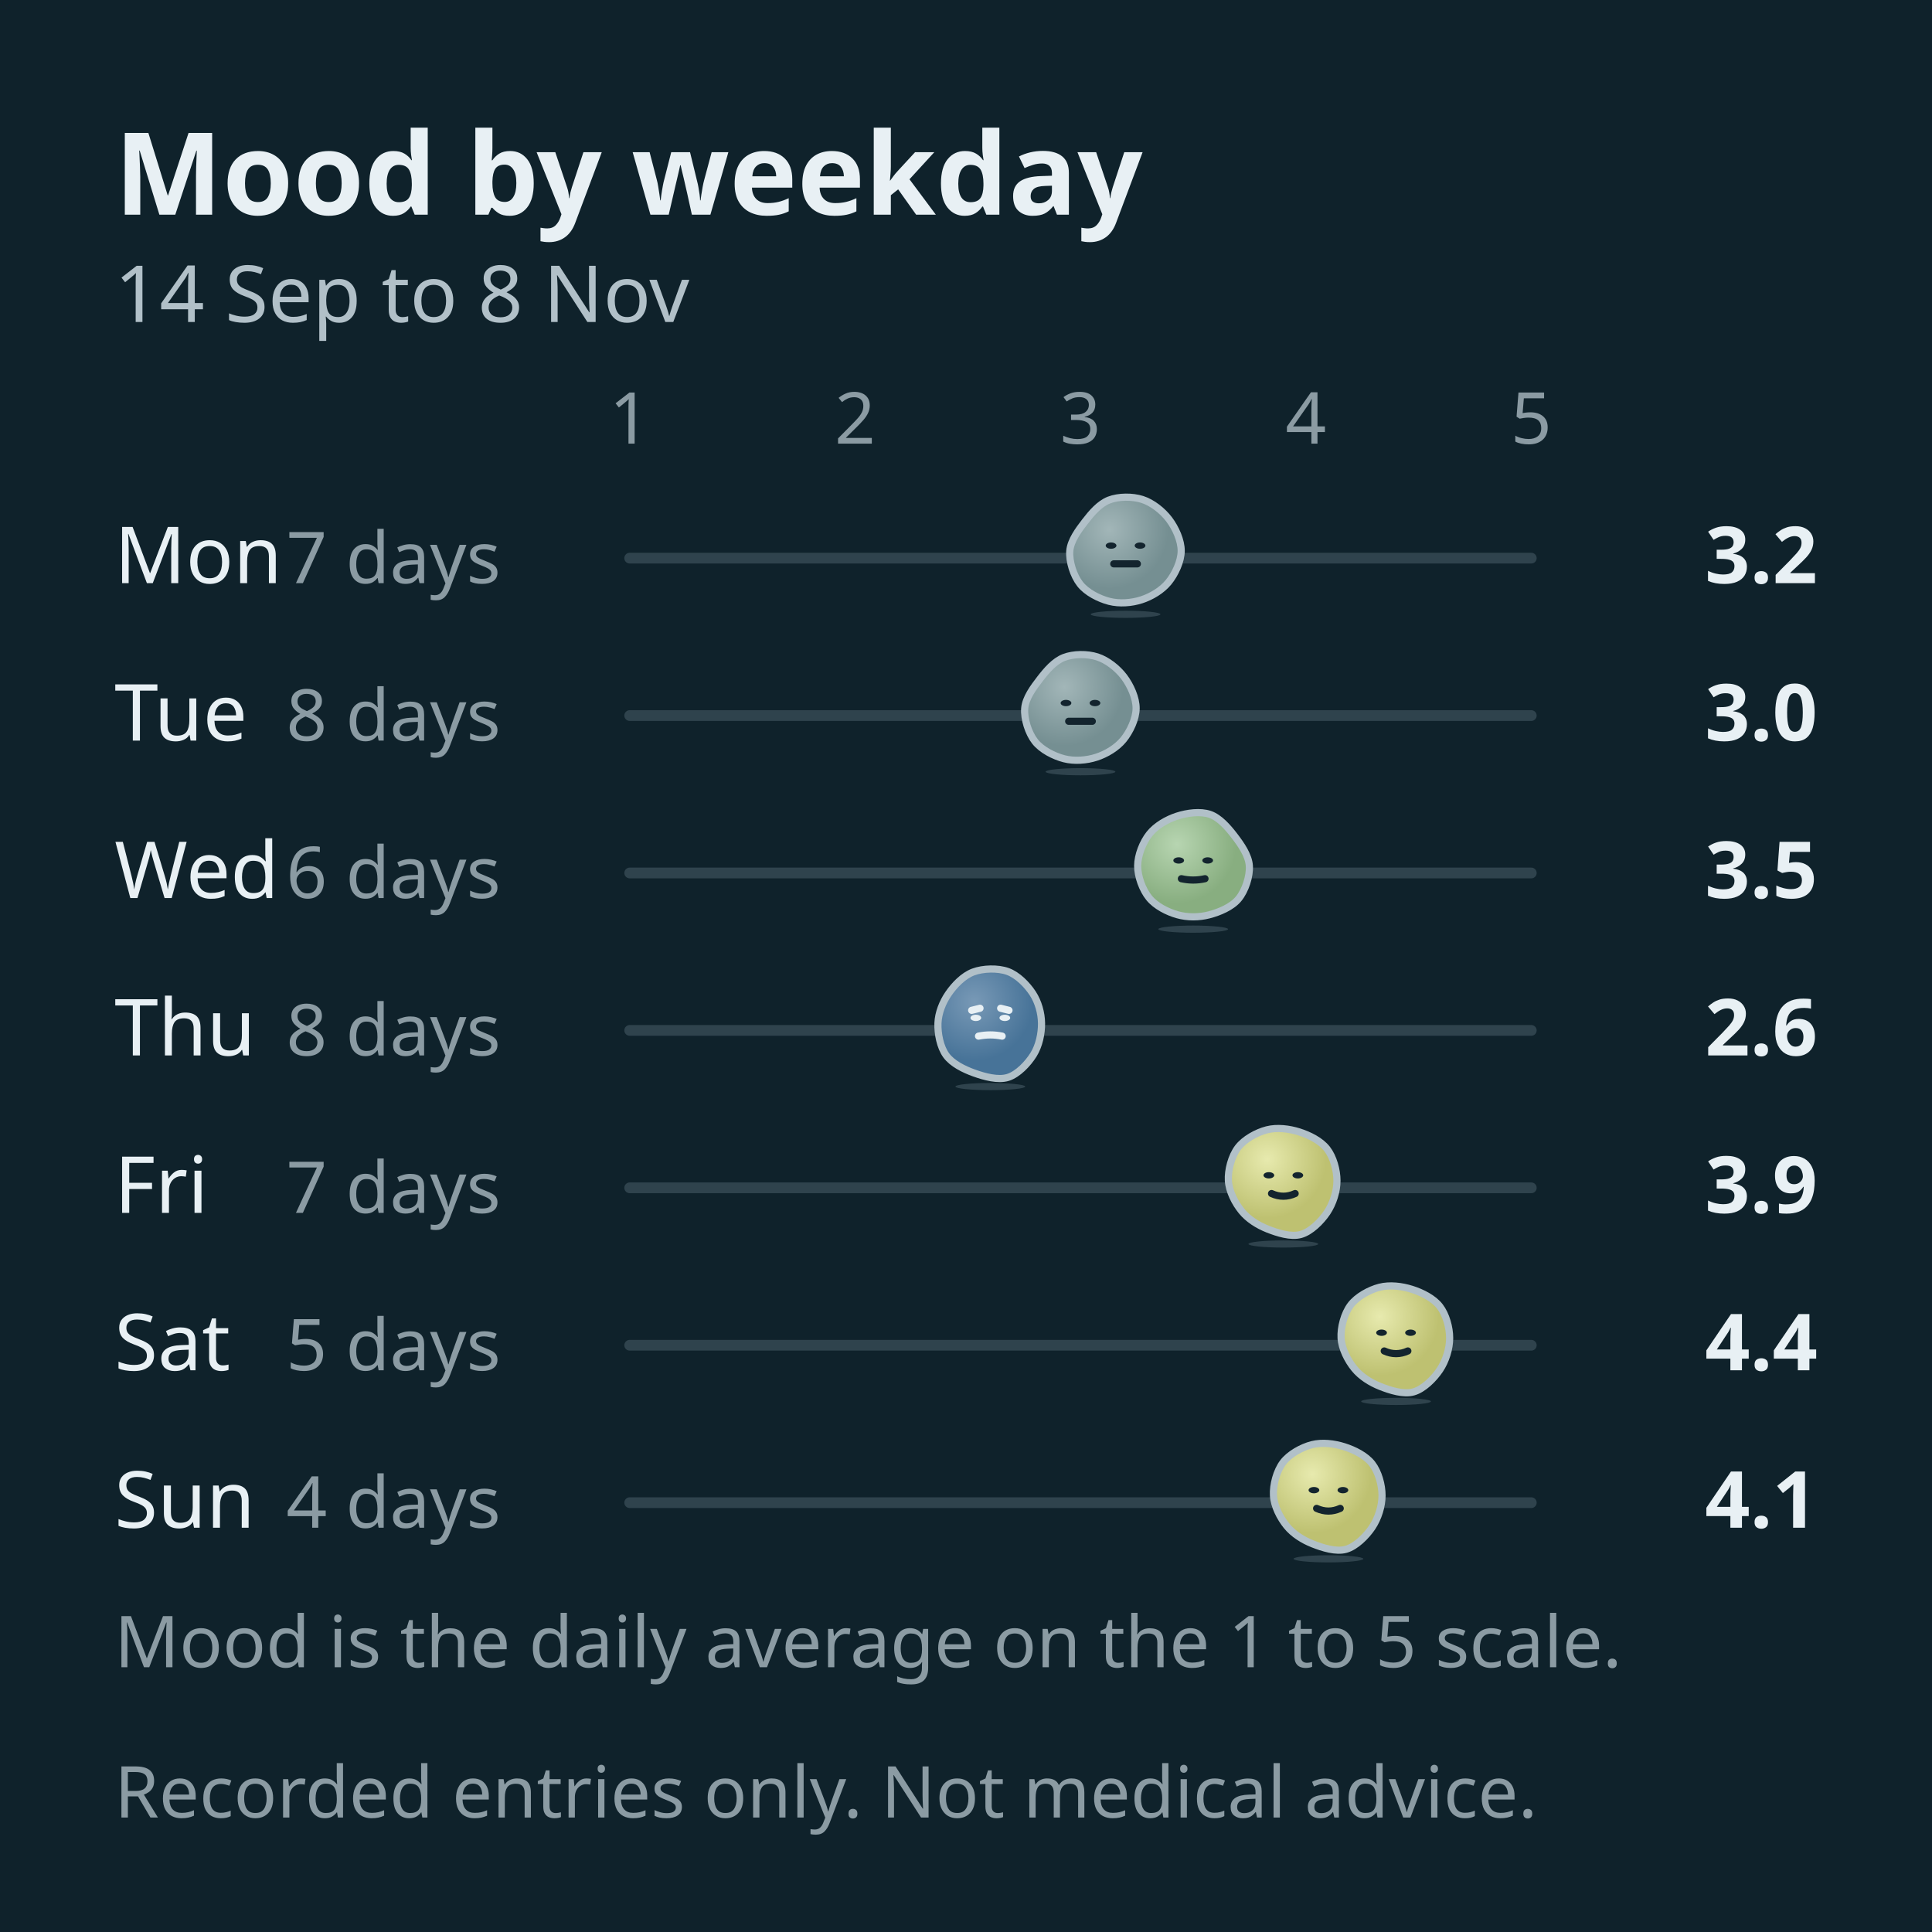
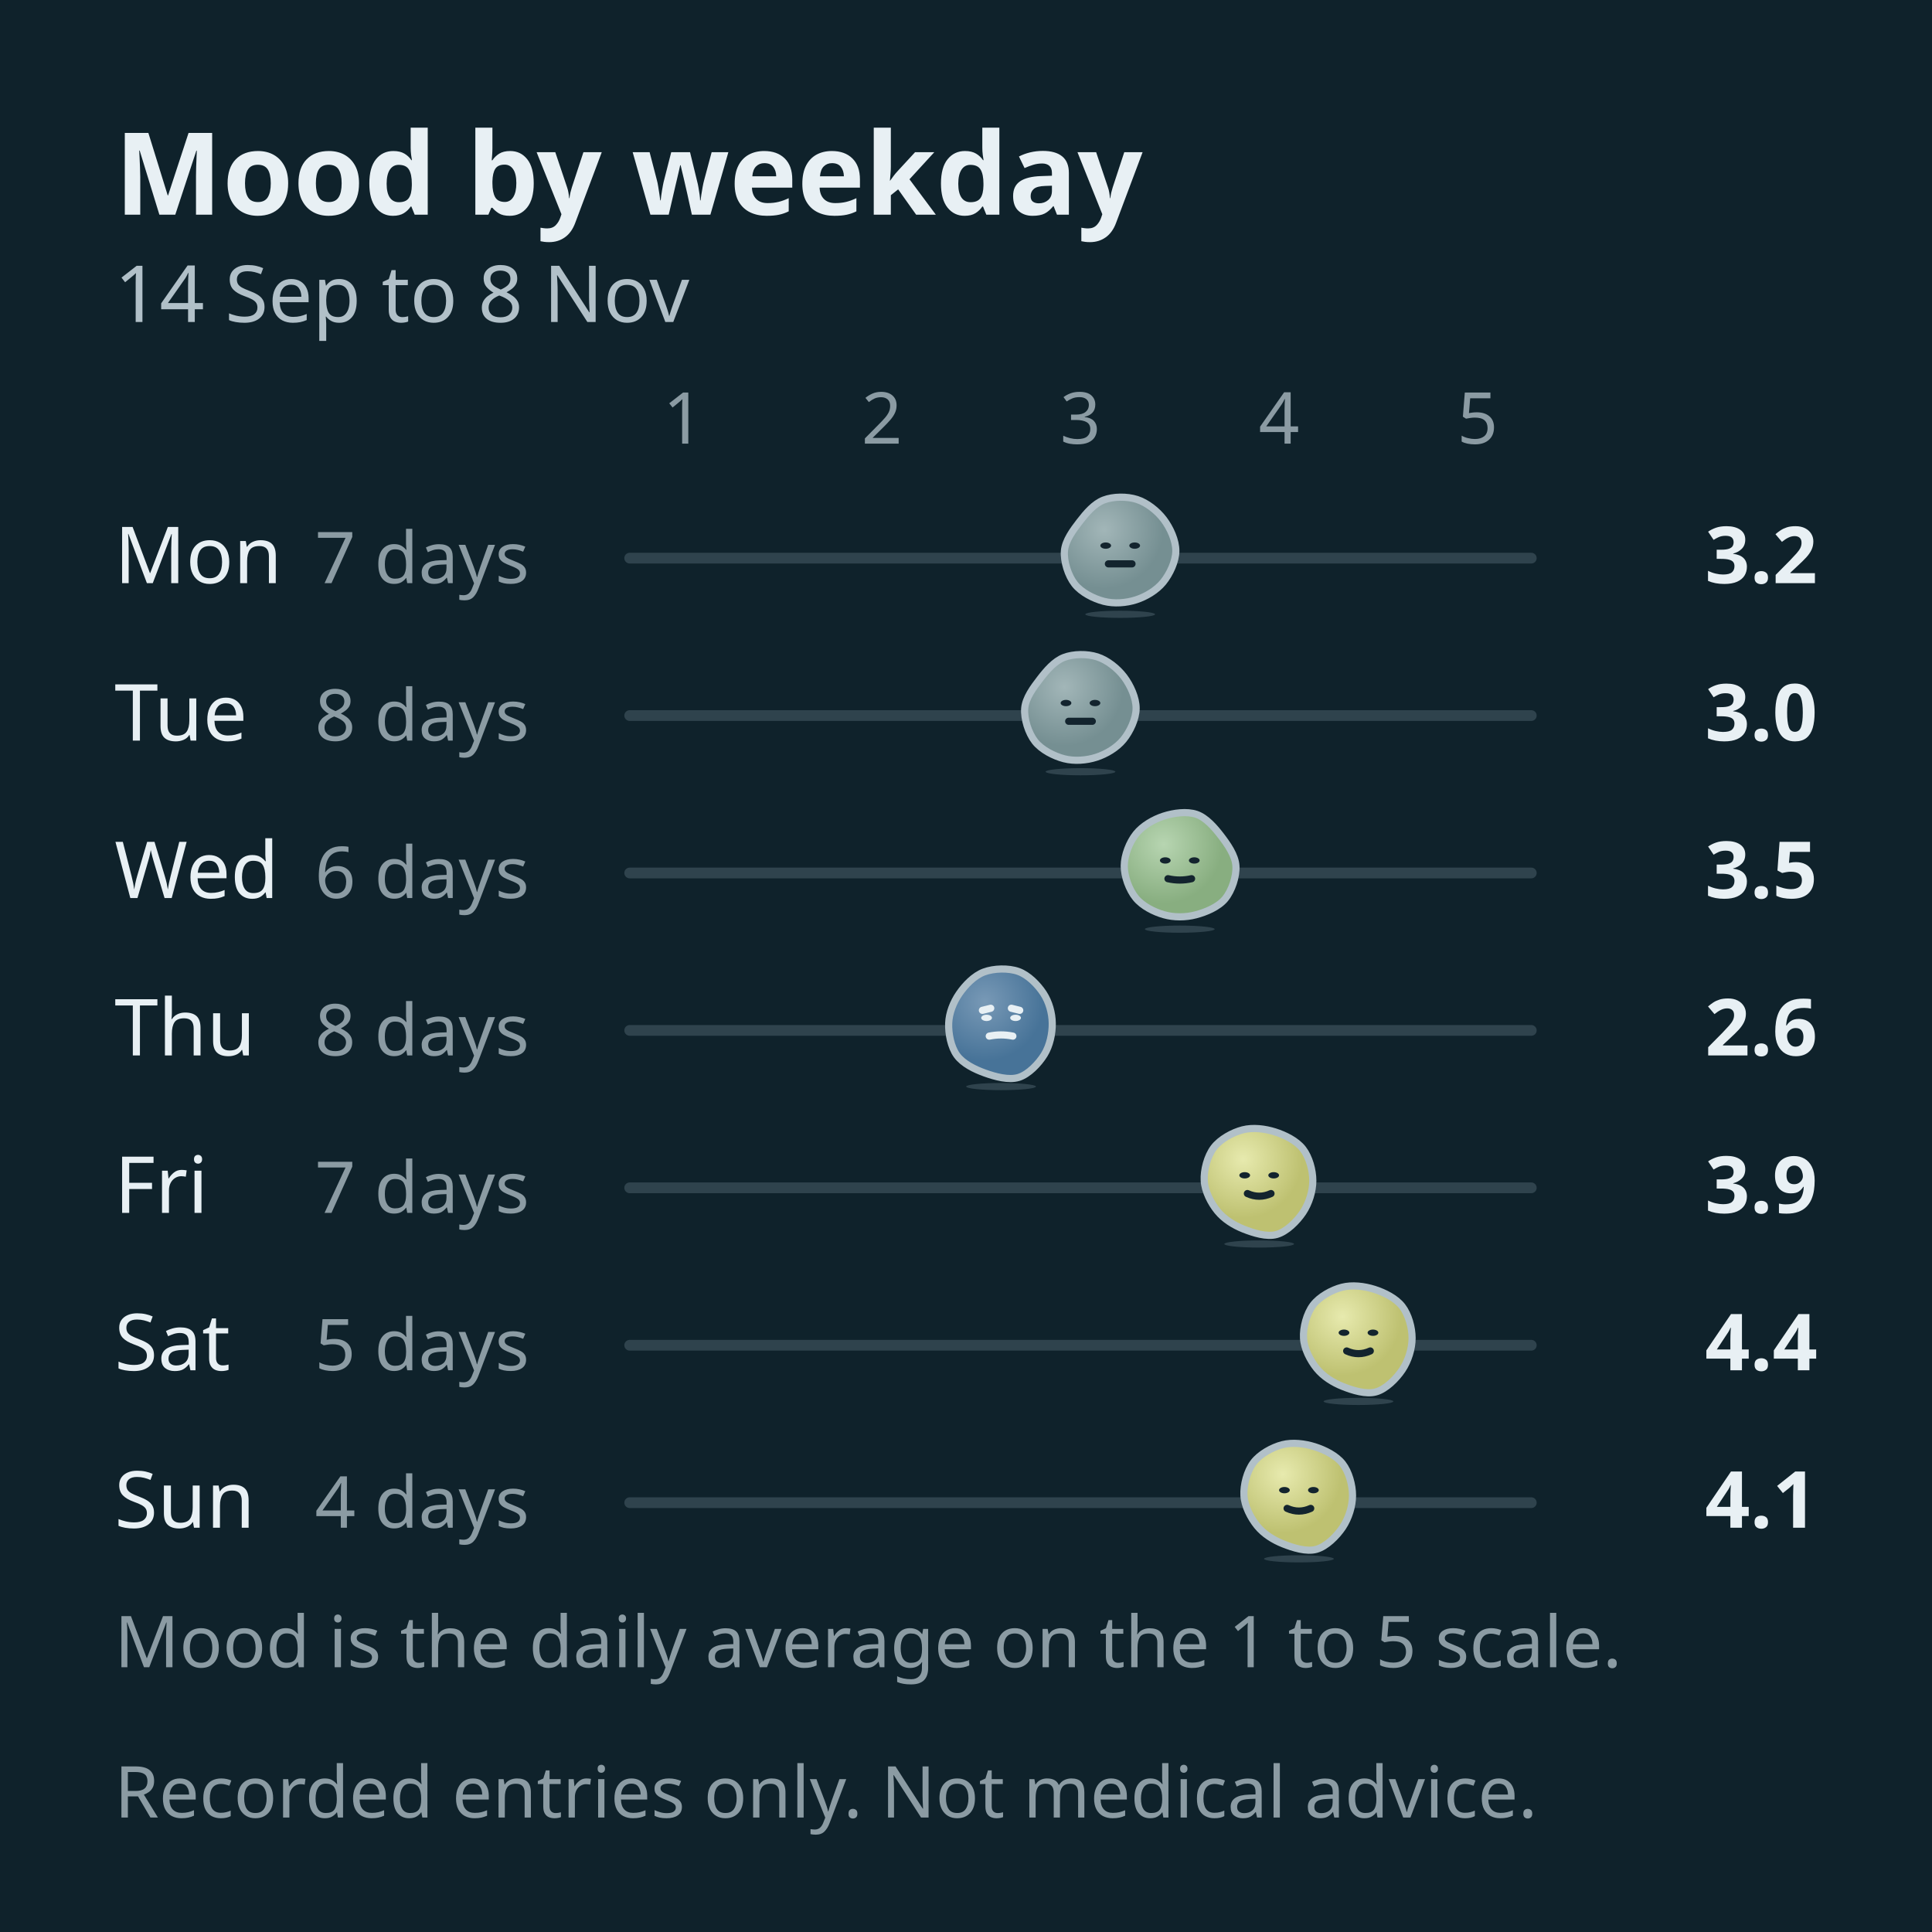
<svg xmlns="http://www.w3.org/2000/svg" width="1080" height="1080" viewBox="0 0 1080 1080">
  <defs>
-     <radialGradient id="g1" gradientUnits="userSpaceOnUse" cx="620.2" cy="296" r="33">
+     <radialGradient id="g1" gradientUnits="userSpaceOnUse" cx="617.2" cy="296" r="33">
      <stop offset="0" stop-color="#a2b6b8" />
      <stop offset="1" stop-color="#758f92" />
    </radialGradient>
    <radialGradient id="g2" gradientUnits="userSpaceOnUse" cx="595" cy="384" r="33">
      <stop offset="0" stop-color="#a2b6b8" />
      <stop offset="1" stop-color="#758f92" />
    </radialGradient>
-     <radialGradient id="g3" gradientUnits="userSpaceOnUse" cx="658" cy="472" r="33">
+     <radialGradient id="g3" gradientUnits="userSpaceOnUse" cx="650.5" cy="472" r="33">
      <stop offset="0" stop-color="#b7d5b1" />
      <stop offset="1" stop-color="#88ae80" />
    </radialGradient>
-     <radialGradient id="g4" gradientUnits="userSpaceOnUse" cx="544.6" cy="560" r="33">
+     <radialGradient id="g4" gradientUnits="userSpaceOnUse" cx="550.6" cy="560" r="33">
      <stop offset="0" stop-color="#7899b6" />
      <stop offset="1" stop-color="#477398" />
    </radialGradient>
-     <radialGradient id="g5" gradientUnits="userSpaceOnUse" cx="708.4" cy="648" r="33">
+     <radialGradient id="g5" gradientUnits="userSpaceOnUse" cx="694.9" cy="648" r="33">
      <stop offset="0" stop-color="#e7eaae" />
      <stop offset="1" stop-color="#bec171" />
    </radialGradient>
-     <radialGradient id="g6" gradientUnits="userSpaceOnUse" cx="771.4" cy="736" r="33">
+     <radialGradient id="g6" gradientUnits="userSpaceOnUse" cx="750.4" cy="736" r="33">
      <stop offset="0" stop-color="#e7eaae" />
      <stop offset="1" stop-color="#bec171" />
    </radialGradient>
-     <radialGradient id="g7" gradientUnits="userSpaceOnUse" cx="733.6" cy="824" r="33">
+     <radialGradient id="g7" gradientUnits="userSpaceOnUse" cx="717.1" cy="824" r="33">
      <stop offset="0" stop-color="#e7eaae" />
      <stop offset="1" stop-color="#bec171" />
    </radialGradient>
  </defs>
  <rect width="1080" height="1080" fill="#0f222b" />
  <text x="64" y="120" font-family="Geologica" font-weight="600" font-size="64" fill="#e8f0f4">Mood by weekday</text>
  <text x="1016" y="120" font-family="IBM Plex Sans" font-weight="500" font-size="44" fill="#b1c0c8" text-anchor="end" />
  <text x="64" y="180" font-family="IBM Plex Sans" font-weight="500" font-size="44" fill="#b1c0c8">14 Sep to 8 Nov</text>
-   <text x="352" y="248" font-family="IBM Plex Sans" font-weight="500" font-size="40" fill="#8b9ba3" text-anchor="middle">1</text>
-   <text x="478" y="248" font-family="IBM Plex Sans" font-weight="500" font-size="40" fill="#8b9ba3" text-anchor="middle">2</text>
+   <text x="382" y="248" font-family="IBM Plex Sans" font-weight="500" font-size="40" fill="#8b9ba3" text-anchor="middle">1</text>
+   <text x="493" y="248" font-family="IBM Plex Sans" font-weight="500" font-size="40" fill="#8b9ba3" text-anchor="middle">2</text>
  <text x="604" y="248" font-family="IBM Plex Sans" font-weight="500" font-size="40" fill="#8b9ba3" text-anchor="middle">3</text>
-   <text x="730" y="248" font-family="IBM Plex Sans" font-weight="500" font-size="40" fill="#8b9ba3" text-anchor="middle">4</text>
-   <text x="856" y="248" font-family="IBM Plex Sans" font-weight="500" font-size="40" fill="#8b9ba3" text-anchor="middle">5</text>
+   <text x="715" y="248" font-family="IBM Plex Sans" font-weight="500" font-size="40" fill="#8b9ba3" text-anchor="middle">4</text>
+   <text x="826" y="248" font-family="IBM Plex Sans" font-weight="500" font-size="40" fill="#8b9ba3" text-anchor="middle">5</text>
  <text x="64" y="326" font-family="IBM Plex Sans" font-weight="500" font-size="44" fill="#e8f0f4">Mon</text>
-   <text x="160" y="326" font-family="IBM Plex Sans" font-weight="500" font-size="40" fill="#8b9ba3">7 days</text>
+   <text x="176" y="326" font-family="IBM Plex Sans" font-weight="500" font-size="40" fill="#8b9ba3">7 days</text>
  <g>
    <line x1="352" y1="312" x2="856" y2="312" stroke="#2f434d" stroke-width="6" stroke-linecap="round" stroke-linejoin="round" />
    <g>
-       <ellipse cx="629.2" cy="343.4" rx="19.5" ry="2" fill="#2f434d" />
-       <path d="M660.3 308 C660.25 313.85 656.92 320.9 653.22 325.45 C649.52 330 643.6 333.53 638.07 335.31 C632.55 337.1 625.77 337.62 620.05 336.15 C614.33 334.68 607.43 331.17 603.76 326.48 C600.09 321.79 597.56 313.82 598.02 308 C598.49 302.18 602.89 296.29 606.55 291.54 C610.2 286.8 614.61 281.59 619.95 279.53 C625.28 277.47 632.96 277.4 638.56 279.2 C644.15 281 649.89 285.53 653.52 290.33 C657.14 295.13 660.35 302.15 660.3 308 Z" fill="url(#g1)" stroke="#b1c0c8" stroke-width="4" stroke-linecap="round" stroke-linejoin="round" />
-       <ellipse cx="621.1" cy="305" rx="3" ry="1.76" fill="#13242e" />
-       <ellipse cx="637.3" cy="305" rx="3" ry="1.76" fill="#13242e" />
-       <path d="M622.6 315.2 Q629.2 315.2 635.8 315.2" fill="none" stroke="#13242e" stroke-width="4" stroke-linecap="round" stroke-linejoin="round" />
+       <ellipse cx="626.2" cy="343.4" rx="19.5" ry="2" fill="#2f434d" />
+       <path d="M657.3 308 C657.25 313.85 653.92 320.9 650.22 325.45 C646.52 330 640.6 333.53 635.07 335.31 C629.55 337.1 622.77 337.62 617.05 336.15 C611.33 334.68 604.43 331.17 600.76 326.48 C597.09 321.79 594.56 313.82 595.02 308 C595.49 302.18 599.89 296.29 603.55 291.54 C607.2 286.8 611.61 281.59 616.95 279.53 C622.28 277.47 629.96 277.4 635.56 279.2 C641.15 281 646.89 285.53 650.52 290.33 C654.14 295.13 657.35 302.15 657.3 308 Z" fill="url(#g1)" stroke="#b1c0c8" stroke-width="4" stroke-linecap="round" stroke-linejoin="round" />
+       <ellipse cx="618.1" cy="305" rx="3" ry="1.76" fill="#13242e" />
+       <ellipse cx="634.3" cy="305" rx="3" ry="1.76" fill="#13242e" />
+       <path d="M619.6 315.2 Q626.2 315.2 632.8 315.2" fill="none" stroke="#13242e" stroke-width="4" stroke-linecap="round" stroke-linejoin="round" />
    </g>
  </g>
  <text x="1016" y="326" font-family="IBM Plex Sans" font-weight="600" font-size="44" fill="#e8f0f4" text-anchor="end">3.2</text>
  <text x="64" y="414" font-family="IBM Plex Sans" font-weight="500" font-size="44" fill="#e8f0f4">Tue</text>
-   <text x="160" y="414" font-family="IBM Plex Sans" font-weight="500" font-size="40" fill="#8b9ba3">8 days</text>
+   <text x="176" y="414" font-family="IBM Plex Sans" font-weight="500" font-size="40" fill="#8b9ba3">8 days</text>
  <g>
    <line x1="352" y1="400" x2="856" y2="400" stroke="#2f434d" stroke-width="6" stroke-linecap="round" stroke-linejoin="round" />
    <g>
      <ellipse cx="604" cy="431.4" rx="19.5" ry="2" fill="#2f434d" />
      <path d="M635.1 396 C635.05 401.85 631.72 408.9 628.02 413.45 C624.32 418 618.4 421.53 612.87 423.31 C607.35 425.1 600.57 425.62 594.85 424.15 C589.13 422.68 582.23 419.17 578.56 414.48 C574.89 409.79 572.36 401.82 572.82 396 C573.29 390.18 577.69 384.29 581.35 379.54 C585 374.8 589.41 369.59 594.75 367.53 C600.08 365.47 607.76 365.4 613.36 367.2 C618.95 369 624.69 373.53 628.32 378.33 C631.94 383.13 635.15 390.15 635.1 396 Z" fill="url(#g2)" stroke="#b1c0c8" stroke-width="4" stroke-linecap="round" stroke-linejoin="round" />
      <ellipse cx="595.9" cy="393" rx="3" ry="1.76" fill="#13242e" />
      <ellipse cx="612.1" cy="393" rx="3" ry="1.76" fill="#13242e" />
      <path d="M597.4 403.2 Q604 403.2 610.6 403.2" fill="none" stroke="#13242e" stroke-width="4" stroke-linecap="round" stroke-linejoin="round" />
    </g>
  </g>
  <text x="1016" y="414" font-family="IBM Plex Sans" font-weight="600" font-size="44" fill="#e8f0f4" text-anchor="end">3.0</text>
-   <text x="64" y="502" font-family="IBM Plex Sans Condensed" font-weight="500" font-size="44" fill="#e8f0f4">Wed</text>
-   <text x="160" y="502" font-family="IBM Plex Sans" font-weight="500" font-size="40" fill="#8b9ba3">6 days</text>
+   <text x="64" y="502" font-family="IBM Plex Sans" font-weight="500" font-size="44" fill="#e8f0f4">Wed</text>
+   <text x="176" y="502" font-family="IBM Plex Sans" font-weight="500" font-size="40" fill="#8b9ba3">6 days</text>
  <g>
    <line x1="352" y1="488" x2="856" y2="488" stroke="#2f434d" stroke-width="6" stroke-linecap="round" stroke-linejoin="round" />
    <g>
-       <ellipse cx="667" cy="519.4" rx="19.5" ry="2" fill="#2f434d" />
-       <path d="M698.39 484 C698.78 489.86 696.12 497.87 692.37 502.43 C688.62 507 681.61 509.92 675.9 511.4 C670.2 512.89 663.71 512.92 658.12 511.33 C652.53 509.75 646.05 506.46 642.36 501.9 C638.67 497.35 635.94 489.95 635.96 484 C635.99 478.05 638.85 470.84 642.52 466.21 C646.19 461.59 652.34 458.05 657.97 456.22 C663.61 454.39 671 453.4 676.35 455.23 C681.69 457.07 686.37 462.46 690.05 467.26 C693.72 472.05 698.01 478.14 698.39 484 Z" fill="url(#g3)" stroke="#b1c0c8" stroke-width="4" stroke-linecap="round" stroke-linejoin="round" />
-       <ellipse cx="658.9" cy="481" rx="3" ry="1.76" fill="#13242e" />
-       <ellipse cx="675.1" cy="481" rx="3" ry="1.76" fill="#13242e" />
-       <path d="M660.4 491.2 Q667 492.7 673.6 491.2" fill="none" stroke="#13242e" stroke-width="4" stroke-linecap="round" stroke-linejoin="round" />
+       <ellipse cx="659.5" cy="519.4" rx="19.5" ry="2" fill="#2f434d" />
+       <path d="M690.89 484 C691.28 489.86 688.62 497.87 684.87 502.43 C681.12 507 674.11 509.92 668.4 511.4 C662.7 512.89 656.21 512.92 650.62 511.33 C645.03 509.75 638.55 506.46 634.86 501.9 C631.17 497.35 628.44 489.95 628.46 484 C628.49 478.05 631.35 470.84 635.02 466.21 C638.69 461.59 644.84 458.05 650.47 456.22 C656.11 454.39 663.5 453.4 668.85 455.23 C674.19 457.07 678.87 462.46 682.55 467.26 C686.22 472.05 690.51 478.14 690.89 484 Z" fill="url(#g3)" stroke="#b1c0c8" stroke-width="4" stroke-linecap="round" stroke-linejoin="round" />
+       <ellipse cx="651.4" cy="481" rx="3" ry="1.76" fill="#13242e" />
+       <ellipse cx="667.6" cy="481" rx="3" ry="1.76" fill="#13242e" />
+       <path d="M652.9 491.2 Q659.5 492.7 666.1 491.2" fill="none" stroke="#13242e" stroke-width="4" stroke-linecap="round" stroke-linejoin="round" />
    </g>
  </g>
  <text x="1016" y="502" font-family="IBM Plex Sans" font-weight="600" font-size="44" fill="#e8f0f4" text-anchor="end">3.5</text>
  <text x="64" y="590" font-family="IBM Plex Sans" font-weight="500" font-size="44" fill="#e8f0f4">Thu</text>
-   <text x="160" y="590" font-family="IBM Plex Sans" font-weight="500" font-size="40" fill="#8b9ba3">8 days</text>
+   <text x="176" y="590" font-family="IBM Plex Sans" font-weight="500" font-size="40" fill="#8b9ba3">8 days</text>
  <g>
    <line x1="352" y1="576" x2="856" y2="576" stroke="#2f434d" stroke-width="6" stroke-linecap="round" stroke-linejoin="round" />
    <g>
-       <ellipse cx="553.6" cy="607.4" rx="19.5" ry="2" fill="#2f434d" />
-       <path d="M582.22 572 C582.3 577.71 580.88 584.5 577.75 589.55 C574.62 594.59 568.97 600.56 563.44 602.28 C557.91 603.99 550.31 601.89 544.56 599.83 C538.8 597.78 532.3 594.56 528.93 589.93 C525.55 585.29 524.11 577.74 524.32 572 C524.53 566.26 526.91 560.27 530.19 555.5 C533.47 550.73 538.49 545.44 544.01 543.37 C549.53 541.29 557.75 541.06 563.3 543.05 C568.84 545.04 574.14 550.48 577.29 555.3 C580.44 560.13 582.15 566.29 582.22 572 Z" fill="url(#g4)" stroke="#b1c0c8" stroke-width="4" stroke-linecap="round" stroke-linejoin="round" />
-       <ellipse cx="545.5" cy="569" rx="3" ry="1.76" fill="#e8f0f4" />
-       <ellipse cx="561.7" cy="569" rx="3" ry="1.76" fill="#e8f0f4" />
-       <path d="M547 579.2 Q553.6 577.85 560.2 579.2" fill="none" stroke="#e8f0f4" stroke-width="4" stroke-linecap="round" stroke-linejoin="round" />
-       <line x1="543.17" y1="564.78" x2="547.83" y2="563.62" stroke="#e8f0f4" stroke-width="4" stroke-linecap="round" stroke-linejoin="round" />
-       <line x1="564.03" y1="564.78" x2="559.37" y2="563.62" stroke="#e8f0f4" stroke-width="4" stroke-linecap="round" stroke-linejoin="round" />
+       <ellipse cx="559.6" cy="607.4" rx="19.5" ry="2" fill="#2f434d" />
+       <path d="M588.22 572 C588.3 577.71 586.88 584.5 583.75 589.55 C580.62 594.59 574.97 600.56 569.44 602.28 C563.91 603.99 556.31 601.89 550.56 599.83 C544.8 597.78 538.3 594.56 534.93 589.93 C531.55 585.29 530.11 577.74 530.32 572 C530.53 566.26 532.91 560.27 536.19 555.5 C539.47 550.73 544.49 545.44 550.01 543.37 C555.53 541.29 563.75 541.06 569.3 543.05 C574.84 545.04 580.14 550.48 583.29 555.3 C586.44 560.13 588.15 566.29 588.22 572 Z" fill="url(#g4)" stroke="#b1c0c8" stroke-width="4" stroke-linecap="round" stroke-linejoin="round" />
+       <ellipse cx="551.5" cy="569" rx="3" ry="1.76" fill="#e8f0f4" />
+       <ellipse cx="567.7" cy="569" rx="3" ry="1.76" fill="#e8f0f4" />
+       <path d="M553 579.2 Q559.6 577.85 566.2 579.2" fill="none" stroke="#e8f0f4" stroke-width="4" stroke-linecap="round" stroke-linejoin="round" />
+       <line x1="549.17" y1="564.78" x2="553.83" y2="563.62" stroke="#e8f0f4" stroke-width="4" stroke-linecap="round" stroke-linejoin="round" />
+       <line x1="570.03" y1="564.78" x2="565.37" y2="563.62" stroke="#e8f0f4" stroke-width="4" stroke-linecap="round" stroke-linejoin="round" />
    </g>
  </g>
  <text x="1016" y="590" font-family="IBM Plex Sans" font-weight="600" font-size="44" fill="#e8f0f4" text-anchor="end">2.6</text>
  <text x="64" y="678" font-family="IBM Plex Sans" font-weight="500" font-size="44" fill="#e8f0f4">Fri</text>
-   <text x="160" y="678" font-family="IBM Plex Sans" font-weight="500" font-size="40" fill="#8b9ba3">7 days</text>
+   <text x="176" y="678" font-family="IBM Plex Sans" font-weight="500" font-size="40" fill="#8b9ba3">7 days</text>
  <g>
    <line x1="352" y1="664" x2="856" y2="664" stroke="#2f434d" stroke-width="6" stroke-linecap="round" stroke-linejoin="round" />
    <g>
-       <ellipse cx="717.4" cy="695.4" rx="19.5" ry="2" fill="#2f434d" />
-       <path d="M747.37 660 C747.38 665.92 745.22 672.75 741.86 677.77 C738.49 682.78 732.72 688.54 727.17 690.08 C721.63 691.63 714.13 689.24 708.61 687.06 C703.09 684.87 697.7 681.48 694.05 676.97 C690.39 672.46 687.01 665.9 686.68 660 C686.34 654.1 688.43 646.29 692.01 641.55 C695.59 636.82 702.46 633.05 708.17 631.58 C713.87 630.11 720.65 630.96 726.26 632.74 C731.87 634.52 738.31 637.71 741.83 642.25 C745.35 646.79 747.37 654.08 747.37 660 Z" fill="url(#g5)" stroke="#b1c0c8" stroke-width="4" stroke-linecap="round" stroke-linejoin="round" />
-       <ellipse cx="709.3" cy="657" rx="3" ry="1.76" fill="#13242e" />
-       <ellipse cx="725.5" cy="657" rx="3" ry="1.76" fill="#13242e" />
-       <path d="M710.8 667.2 Q717.4 670.2 724 667.2" fill="none" stroke="#13242e" stroke-width="4" stroke-linecap="round" stroke-linejoin="round" />
+       <ellipse cx="703.9" cy="695.4" rx="19.5" ry="2" fill="#2f434d" />
+       <path d="M733.87 660 C733.88 665.92 731.72 672.75 728.36 677.77 C724.99 682.78 719.22 688.54 713.67 690.08 C708.13 691.63 700.63 689.24 695.11 687.06 C689.59 684.87 684.2 681.48 680.55 676.97 C676.89 672.46 673.51 665.9 673.18 660 C672.84 654.1 674.93 646.29 678.51 641.55 C682.09 636.82 688.96 633.05 694.67 631.58 C700.37 630.11 707.15 630.96 712.76 632.74 C718.37 634.52 724.81 637.71 728.33 642.25 C731.85 646.79 733.87 654.08 733.87 660 Z" fill="url(#g5)" stroke="#b1c0c8" stroke-width="4" stroke-linecap="round" stroke-linejoin="round" />
+       <ellipse cx="695.8" cy="657" rx="3" ry="1.76" fill="#13242e" />
+       <ellipse cx="712" cy="657" rx="3" ry="1.76" fill="#13242e" />
+       <path d="M697.3 667.2 Q703.9 670.2 710.5 667.2" fill="none" stroke="#13242e" stroke-width="4" stroke-linecap="round" stroke-linejoin="round" />
    </g>
  </g>
  <text x="1016" y="678" font-family="IBM Plex Sans" font-weight="600" font-size="44" fill="#e8f0f4" text-anchor="end">3.9</text>
  <text x="64" y="766" font-family="IBM Plex Sans" font-weight="500" font-size="44" fill="#e8f0f4">Sat</text>
-   <text x="160" y="766" font-family="IBM Plex Sans" font-weight="500" font-size="40" fill="#8b9ba3">5 days</text>
+   <text x="176" y="766" font-family="IBM Plex Sans" font-weight="500" font-size="40" fill="#8b9ba3">5 days</text>
  <g>
    <line x1="352" y1="752" x2="856" y2="752" stroke="#2f434d" stroke-width="6" stroke-linecap="round" stroke-linejoin="round" />
    <g>
-       <ellipse cx="780.4" cy="783.4" rx="19.5" ry="2" fill="#2f434d" />
-       <path d="M810.37 748 C810.38 753.92 808.22 760.75 804.86 765.77 C801.49 770.78 795.72 776.54 790.17 778.08 C784.63 779.63 777.13 777.24 771.61 775.06 C766.09 772.87 760.7 769.48 757.05 764.97 C753.39 760.46 750.01 753.9 749.68 748 C749.34 742.1 751.43 734.29 755.01 729.55 C758.59 724.82 765.46 721.05 771.17 719.58 C776.87 718.11 783.65 718.96 789.26 720.74 C794.87 722.52 801.31 725.71 804.83 730.25 C808.35 734.79 810.37 742.08 810.37 748 Z" fill="url(#g6)" stroke="#b1c0c8" stroke-width="4" stroke-linecap="round" stroke-linejoin="round" />
-       <ellipse cx="772.3" cy="745" rx="3" ry="1.76" fill="#13242e" />
-       <ellipse cx="788.5" cy="745" rx="3" ry="1.76" fill="#13242e" />
-       <path d="M773.8 755.2 Q780.4 758.2 787 755.2" fill="none" stroke="#13242e" stroke-width="4" stroke-linecap="round" stroke-linejoin="round" />
+       <ellipse cx="759.4" cy="783.4" rx="19.5" ry="2" fill="#2f434d" />
+       <path d="M789.37 748 C789.38 753.92 787.22 760.75 783.86 765.77 C780.49 770.78 774.72 776.54 769.17 778.08 C763.63 779.63 756.13 777.24 750.61 775.06 C745.09 772.87 739.7 769.48 736.05 764.97 C732.39 760.46 729.01 753.9 728.68 748 C728.34 742.1 730.43 734.29 734.01 729.55 C737.59 724.82 744.46 721.05 750.17 719.58 C755.87 718.11 762.65 718.96 768.26 720.74 C773.87 722.52 780.31 725.71 783.83 730.25 C787.35 734.79 789.37 742.08 789.37 748 Z" fill="url(#g6)" stroke="#b1c0c8" stroke-width="4" stroke-linecap="round" stroke-linejoin="round" />
+       <ellipse cx="751.3" cy="745" rx="3" ry="1.76" fill="#13242e" />
+       <ellipse cx="767.5" cy="745" rx="3" ry="1.76" fill="#13242e" />
+       <path d="M752.8 755.2 Q759.4 758.2 766 755.2" fill="none" stroke="#13242e" stroke-width="4" stroke-linecap="round" stroke-linejoin="round" />
    </g>
  </g>
  <text x="1016" y="766" font-family="IBM Plex Sans" font-weight="600" font-size="44" fill="#e8f0f4" text-anchor="end">4.4</text>
  <text x="64" y="854" font-family="IBM Plex Sans" font-weight="500" font-size="44" fill="#e8f0f4">Sun</text>
-   <text x="160" y="854" font-family="IBM Plex Sans" font-weight="500" font-size="40" fill="#8b9ba3">4 days</text>
+   <text x="176" y="854" font-family="IBM Plex Sans" font-weight="500" font-size="40" fill="#8b9ba3">4 days</text>
  <g>
    <line x1="352" y1="840" x2="856" y2="840" stroke="#2f434d" stroke-width="6" stroke-linecap="round" stroke-linejoin="round" />
    <g>
-       <ellipse cx="742.6" cy="871.4" rx="19.5" ry="2" fill="#2f434d" />
-       <path d="M772.57 836 C772.58 841.92 770.42 848.75 767.06 853.77 C763.69 858.78 757.92 864.54 752.37 866.08 C746.83 867.63 739.33 865.24 733.81 863.06 C728.29 860.87 722.9 857.48 719.25 852.97 C715.59 848.46 712.21 841.9 711.88 836 C711.54 830.1 713.63 822.29 717.21 817.55 C720.79 812.82 727.66 809.05 733.37 807.58 C739.07 806.11 745.85 806.96 751.46 808.74 C757.07 810.52 763.51 813.71 767.03 818.25 C770.55 822.79 772.57 830.08 772.57 836 Z" fill="url(#g7)" stroke="#b1c0c8" stroke-width="4" stroke-linecap="round" stroke-linejoin="round" />
-       <ellipse cx="734.5" cy="833" rx="3" ry="1.76" fill="#13242e" />
-       <ellipse cx="750.7" cy="833" rx="3" ry="1.76" fill="#13242e" />
-       <path d="M736 843.2 Q742.6 846.2 749.2 843.2" fill="none" stroke="#13242e" stroke-width="4" stroke-linecap="round" stroke-linejoin="round" />
+       <ellipse cx="726.1" cy="871.4" rx="19.5" ry="2" fill="#2f434d" />
+       <path d="M756.07 836 C756.08 841.92 753.92 848.75 750.56 853.77 C747.19 858.78 741.42 864.54 735.87 866.08 C730.33 867.63 722.83 865.24 717.31 863.06 C711.79 860.87 706.4 857.48 702.75 852.97 C699.09 848.46 695.71 841.9 695.38 836 C695.04 830.1 697.13 822.29 700.71 817.55 C704.29 812.82 711.16 809.05 716.87 807.58 C722.57 806.11 729.35 806.96 734.96 808.74 C740.57 810.52 747.01 813.71 750.53 818.25 C754.05 822.79 756.07 830.08 756.07 836 Z" fill="url(#g7)" stroke="#b1c0c8" stroke-width="4" stroke-linecap="round" stroke-linejoin="round" />
+       <ellipse cx="718" cy="833" rx="3" ry="1.76" fill="#13242e" />
+       <ellipse cx="734.2" cy="833" rx="3" ry="1.76" fill="#13242e" />
+       <path d="M719.5 843.2 Q726.1 846.2 732.7 843.2" fill="none" stroke="#13242e" stroke-width="4" stroke-linecap="round" stroke-linejoin="round" />
    </g>
  </g>
  <text x="1016" y="854" font-family="IBM Plex Sans" font-weight="600" font-size="44" fill="#e8f0f4" text-anchor="end">4.1</text>
  <text x="64" y="932" font-family="IBM Plex Sans" font-weight="500" font-size="40" fill="#8b9ba3">Mood is the daily average on the 1 to 5 scale.</text>
  <text x="64" y="1016" font-family="IBM Plex Sans" font-weight="500" font-size="40" fill="#8b9ba3">Recorded entries only. Not medical advice.</text>
</svg>
